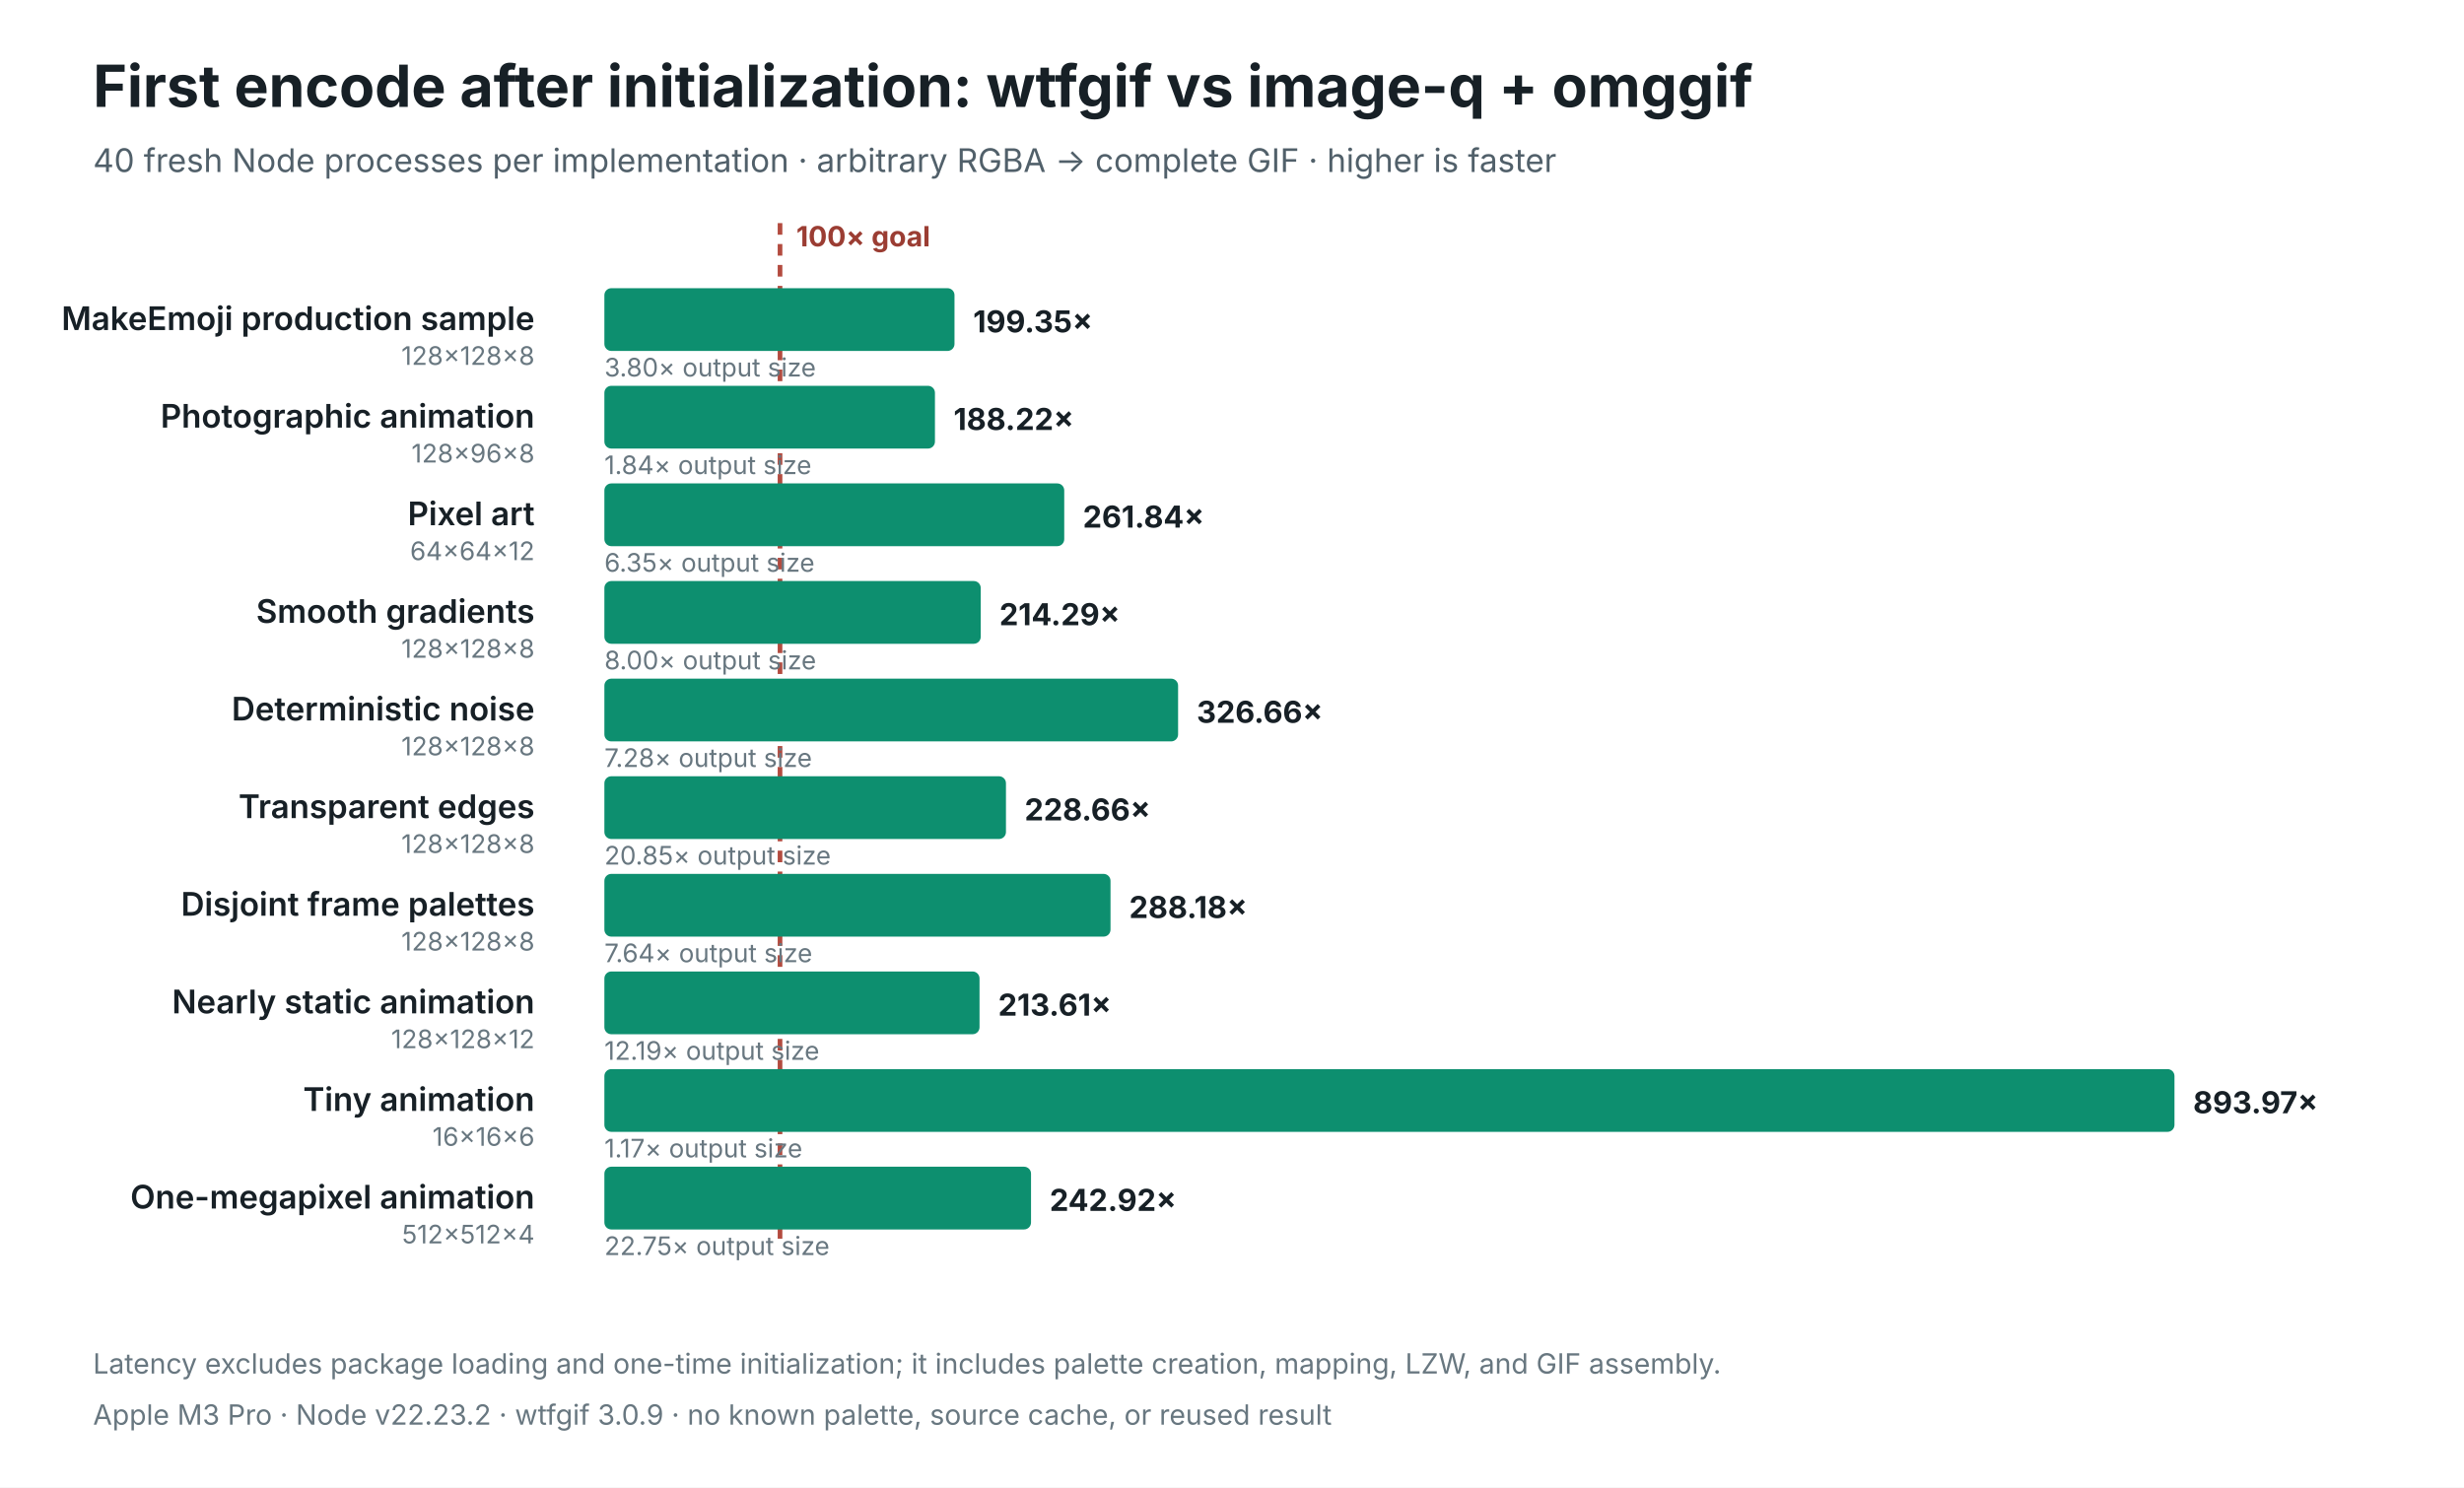
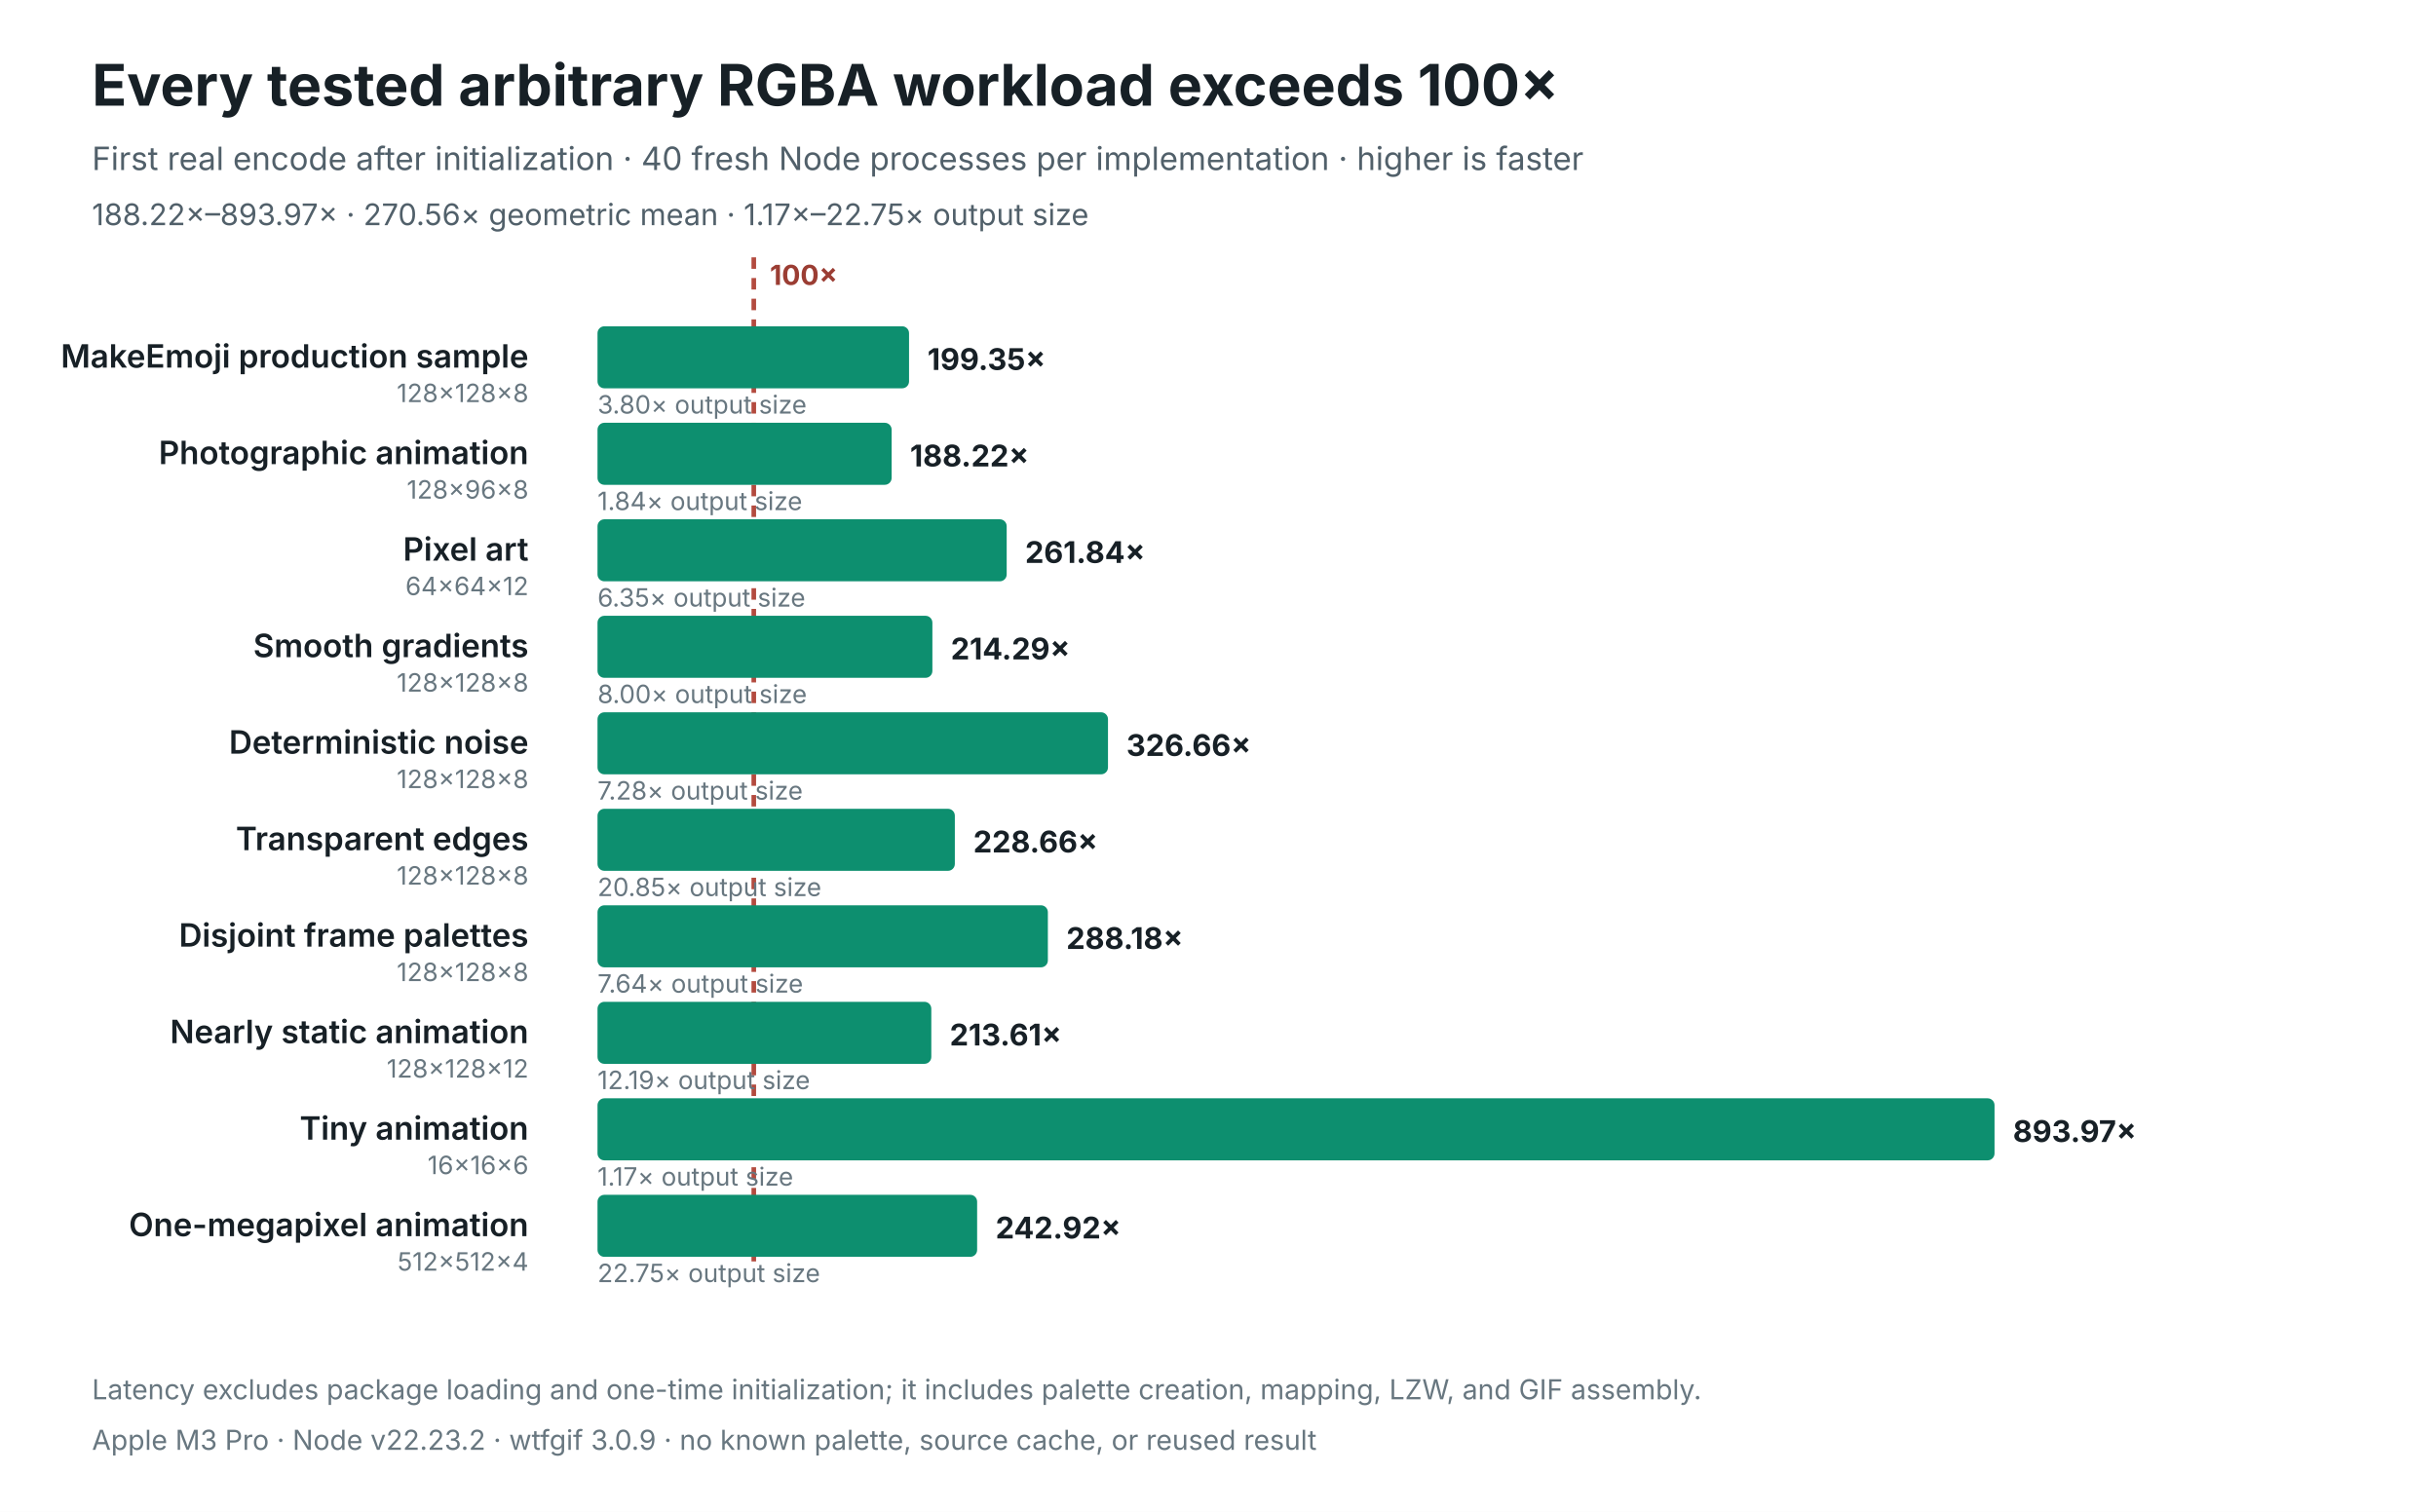
- <svg xmlns="http://www.w3.org/2000/svg" width="1060" height="640" viewBox="0 0 1060 640" role="img" aria-labelledby="title desc">
+ <svg xmlns="http://www.w3.org/2000/svg" width="1060" height="658" viewBox="0 0 1060 658" role="img" aria-labelledby="title desc">
  <rect width="100%" height="100%" fill="#ffffff" />
  <g font-family="ui-sans-serif, -apple-system, BlinkMacSystemFont, Segoe UI, sans-serif" fill="#172026">
-     <text x="40" y="46" font-size="25" font-weight="700">First encode after initialization: wtfgif vs image-q + omggif</text>
-     <text x="40" y="74" font-size="14" fill="#51606a">40 fresh Node processes per implementation · arbitrary RGBA → complete GIF · higher is faster</text>
-     <line x1="335.56" y1="96" x2="335.56" y2="534" stroke="#b34b3f" stroke-width="2" stroke-dasharray="5 4" />
-     <text x="342.56" y="106" font-size="12" font-weight="700" fill="#9b3d33">100× goal</text>
-     <text x="230" y="142" text-anchor="end" font-size="14" font-weight="600">MakeEmoji production sample</text>
-     <text x="230" y="157" text-anchor="end" font-size="11" fill="#687780">128×128×8</text>
-     <rect x="260" y="124" width="150.62" height="27" rx="3" fill="#0d8f6f" />
-     <text x="418.62" y="143" font-size="13" font-weight="700">199.35×</text>
-     <text x="260" y="162" font-size="11" fill="#687780">3.80× output size</text>
-     <text x="230" y="184" text-anchor="end" font-size="14" font-weight="600">Photographic animation</text>
-     <text x="230" y="199" text-anchor="end" font-size="11" fill="#687780">128×96×8</text>
-     <rect x="260" y="166" width="142.21" height="27" rx="3" fill="#0d8f6f" />
-     <text x="410.21" y="185" font-size="13" font-weight="700">188.22×</text>
-     <text x="260" y="204" font-size="11" fill="#687780">1.84× output size</text>
-     <text x="230" y="226" text-anchor="end" font-size="14" font-weight="600">Pixel art</text>
-     <text x="230" y="241" text-anchor="end" font-size="11" fill="#687780">64×64×12</text>
-     <rect x="260" y="208" width="197.83" height="27" rx="3" fill="#0d8f6f" />
-     <text x="465.83" y="227" font-size="13" font-weight="700">261.84×</text>
-     <text x="260" y="246" font-size="11" fill="#687780">6.35× output size</text>
-     <text x="230" y="268" text-anchor="end" font-size="14" font-weight="600">Smooth gradients</text>
-     <text x="230" y="283" text-anchor="end" font-size="11" fill="#687780">128×128×8</text>
-     <rect x="260" y="250" width="161.91" height="27" rx="3" fill="#0d8f6f" />
-     <text x="429.91" y="269" font-size="13" font-weight="700">214.29×</text>
-     <text x="260" y="288" font-size="11" fill="#687780">8.00× output size</text>
-     <text x="230" y="310" text-anchor="end" font-size="14" font-weight="600">Deterministic noise</text>
-     <text x="230" y="325" text-anchor="end" font-size="11" fill="#687780">128×128×8</text>
-     <rect x="260" y="292" width="246.81" height="27" rx="3" fill="#0d8f6f" />
-     <text x="514.81" y="311" font-size="13" font-weight="700">326.66×</text>
-     <text x="260" y="330" font-size="11" fill="#687780">7.28× output size</text>
-     <text x="230" y="352" text-anchor="end" font-size="14" font-weight="600">Transparent edges</text>
-     <text x="230" y="367" text-anchor="end" font-size="11" fill="#687780">128×128×8</text>
-     <rect x="260" y="334" width="172.76" height="27" rx="3" fill="#0d8f6f" />
-     <text x="440.76" y="353" font-size="13" font-weight="700">228.66×</text>
-     <text x="260" y="372" font-size="11" fill="#687780">20.85× output size</text>
-     <text x="230" y="394" text-anchor="end" font-size="14" font-weight="600">Disjoint frame palettes</text>
-     <text x="230" y="409" text-anchor="end" font-size="11" fill="#687780">128×128×8</text>
-     <rect x="260" y="376" width="217.74" height="27" rx="3" fill="#0d8f6f" />
-     <text x="485.74" y="395" font-size="13" font-weight="700">288.18×</text>
-     <text x="260" y="414" font-size="11" fill="#687780">7.64× output size</text>
-     <text x="230" y="436" text-anchor="end" font-size="14" font-weight="600">Nearly static animation</text>
-     <text x="230" y="451" text-anchor="end" font-size="11" fill="#687780">128×128×12</text>
-     <rect x="260" y="418" width="161.39" height="27" rx="3" fill="#0d8f6f" />
-     <text x="429.39" y="437" font-size="13" font-weight="700">213.61×</text>
-     <text x="260" y="456" font-size="11" fill="#687780">12.19× output size</text>
-     <text x="230" y="478" text-anchor="end" font-size="14" font-weight="600">Tiny animation</text>
-     <text x="230" y="493" text-anchor="end" font-size="11" fill="#687780">16×16×6</text>
-     <rect x="260" y="460" width="675.45" height="27" rx="3" fill="#0d8f6f" />
-     <text x="943.45" y="479" font-size="13" font-weight="700">893.97×</text>
-     <text x="260" y="498" font-size="11" fill="#687780">1.17× output size</text>
-     <text x="230" y="520" text-anchor="end" font-size="14" font-weight="600">One-megapixel animation</text>
-     <text x="230" y="535" text-anchor="end" font-size="11" fill="#687780">512×512×4</text>
-     <rect x="260" y="502" width="183.54" height="27" rx="3" fill="#0d8f6f" />
-     <text x="451.54" y="521" font-size="13" font-weight="700">242.92×</text>
-     <text x="260" y="540" font-size="11" fill="#687780">22.75× output size</text>
-     <text x="40" y="591" font-size="12" fill="#687780">Latency excludes package loading and one-time initialization; it includes palette creation, mapping, LZW, and GIF assembly.</text>
-     <text x="40" y="613" font-size="12" fill="#687780">Apple M3 Pro · Node v22.23.2 · wtfgif 3.0.9 · no known palette, source cache, or reused result</text>
+     <text x="40" y="46" font-size="25" font-weight="700">Every tested arbitrary RGBA workload exceeds 100×</text>
+     <text x="40" y="74" font-size="14" fill="#51606a">First real encode after initialization · 40 fresh Node processes per implementation · higher is faster</text>
+     <text x="40" y="98" font-size="13" fill="#51606a">188.22×–893.97× · 270.56× geometric mean · 1.17×–22.75× output size</text>
+     <line x1="328" y1="112" x2="328" y2="552" stroke="#b34b3f" stroke-width="2" stroke-dasharray="5 4" />
+     <text x="335" y="124" font-size="12" font-weight="700" fill="#9b3d33">100×</text>
+     <text x="230" y="160" text-anchor="end" font-size="14" font-weight="600">MakeEmoji production sample</text>
+     <text x="230" y="175" text-anchor="end" font-size="11" fill="#687780">128×128×8</text>
+     <rect x="260" y="142" width="135.56" height="27" rx="3" fill="#0d8f6f" />
+     <text x="403.56" y="161" font-size="13" font-weight="700">199.35×</text>
+     <text x="260" y="180" font-size="11" fill="#687780">3.80× output size</text>
+     <text x="230" y="202" text-anchor="end" font-size="14" font-weight="600">Photographic animation</text>
+     <text x="230" y="217" text-anchor="end" font-size="11" fill="#687780">128×96×8</text>
+     <rect x="260" y="184" width="127.99" height="27" rx="3" fill="#0d8f6f" />
+     <text x="395.99" y="203" font-size="13" font-weight="700">188.22×</text>
+     <text x="260" y="222" font-size="11" fill="#687780">1.84× output size</text>
+     <text x="230" y="244" text-anchor="end" font-size="14" font-weight="600">Pixel art</text>
+     <text x="230" y="259" text-anchor="end" font-size="11" fill="#687780">64×64×12</text>
+     <rect x="260" y="226" width="178.05" height="27" rx="3" fill="#0d8f6f" />
+     <text x="446.05" y="245" font-size="13" font-weight="700">261.84×</text>
+     <text x="260" y="264" font-size="11" fill="#687780">6.35× output size</text>
+     <text x="230" y="286" text-anchor="end" font-size="14" font-weight="600">Smooth gradients</text>
+     <text x="230" y="301" text-anchor="end" font-size="11" fill="#687780">128×128×8</text>
+     <rect x="260" y="268" width="145.72" height="27" rx="3" fill="#0d8f6f" />
+     <text x="413.72" y="287" font-size="13" font-weight="700">214.29×</text>
+     <text x="260" y="306" font-size="11" fill="#687780">8.00× output size</text>
+     <text x="230" y="328" text-anchor="end" font-size="14" font-weight="600">Deterministic noise</text>
+     <text x="230" y="343" text-anchor="end" font-size="11" fill="#687780">128×128×8</text>
+     <rect x="260" y="310" width="222.13" height="27" rx="3" fill="#0d8f6f" />
+     <text x="490.13" y="329" font-size="13" font-weight="700">326.66×</text>
+     <text x="260" y="348" font-size="11" fill="#687780">7.28× output size</text>
+     <text x="230" y="370" text-anchor="end" font-size="14" font-weight="600">Transparent edges</text>
+     <text x="230" y="385" text-anchor="end" font-size="11" fill="#687780">128×128×8</text>
+     <rect x="260" y="352" width="155.49" height="27" rx="3" fill="#0d8f6f" />
+     <text x="423.49" y="371" font-size="13" font-weight="700">228.66×</text>
+     <text x="260" y="390" font-size="11" fill="#687780">20.85× output size</text>
+     <text x="230" y="412" text-anchor="end" font-size="14" font-weight="600">Disjoint frame palettes</text>
+     <text x="230" y="427" text-anchor="end" font-size="11" fill="#687780">128×128×8</text>
+     <rect x="260" y="394" width="195.97" height="27" rx="3" fill="#0d8f6f" />
+     <text x="463.97" y="413" font-size="13" font-weight="700">288.18×</text>
+     <text x="260" y="432" font-size="11" fill="#687780">7.64× output size</text>
+     <text x="230" y="454" text-anchor="end" font-size="14" font-weight="600">Nearly static animation</text>
+     <text x="230" y="469" text-anchor="end" font-size="11" fill="#687780">128×128×12</text>
+     <rect x="260" y="436" width="145.25" height="27" rx="3" fill="#0d8f6f" />
+     <text x="413.25" y="455" font-size="13" font-weight="700">213.61×</text>
+     <text x="260" y="474" font-size="11" fill="#687780">12.19× output size</text>
+     <text x="230" y="496" text-anchor="end" font-size="14" font-weight="600">Tiny animation</text>
+     <text x="230" y="511" text-anchor="end" font-size="11" fill="#687780">16×16×6</text>
+     <rect x="260" y="478" width="607.9" height="27" rx="3" fill="#0d8f6f" />
+     <text x="875.9" y="497" font-size="13" font-weight="700">893.97×</text>
+     <text x="260" y="516" font-size="11" fill="#687780">1.17× output size</text>
+     <text x="230" y="538" text-anchor="end" font-size="14" font-weight="600">One-megapixel animation</text>
+     <text x="230" y="553" text-anchor="end" font-size="11" fill="#687780">512×512×4</text>
+     <rect x="260" y="520" width="165.19" height="27" rx="3" fill="#0d8f6f" />
+     <text x="433.19" y="539" font-size="13" font-weight="700">242.92×</text>
+     <text x="260" y="558" font-size="11" fill="#687780">22.75× output size</text>
+     <text x="40" y="609" font-size="12" fill="#687780">Latency excludes package loading and one-time initialization; it includes palette creation, mapping, LZW, and GIF assembly.</text>
+     <text x="40" y="631" font-size="12" fill="#687780">Apple M3 Pro · Node v22.23.2 · wtfgif 3.0.9 · no known palette, source cache, or reused result</text>
  </g>
</svg>
